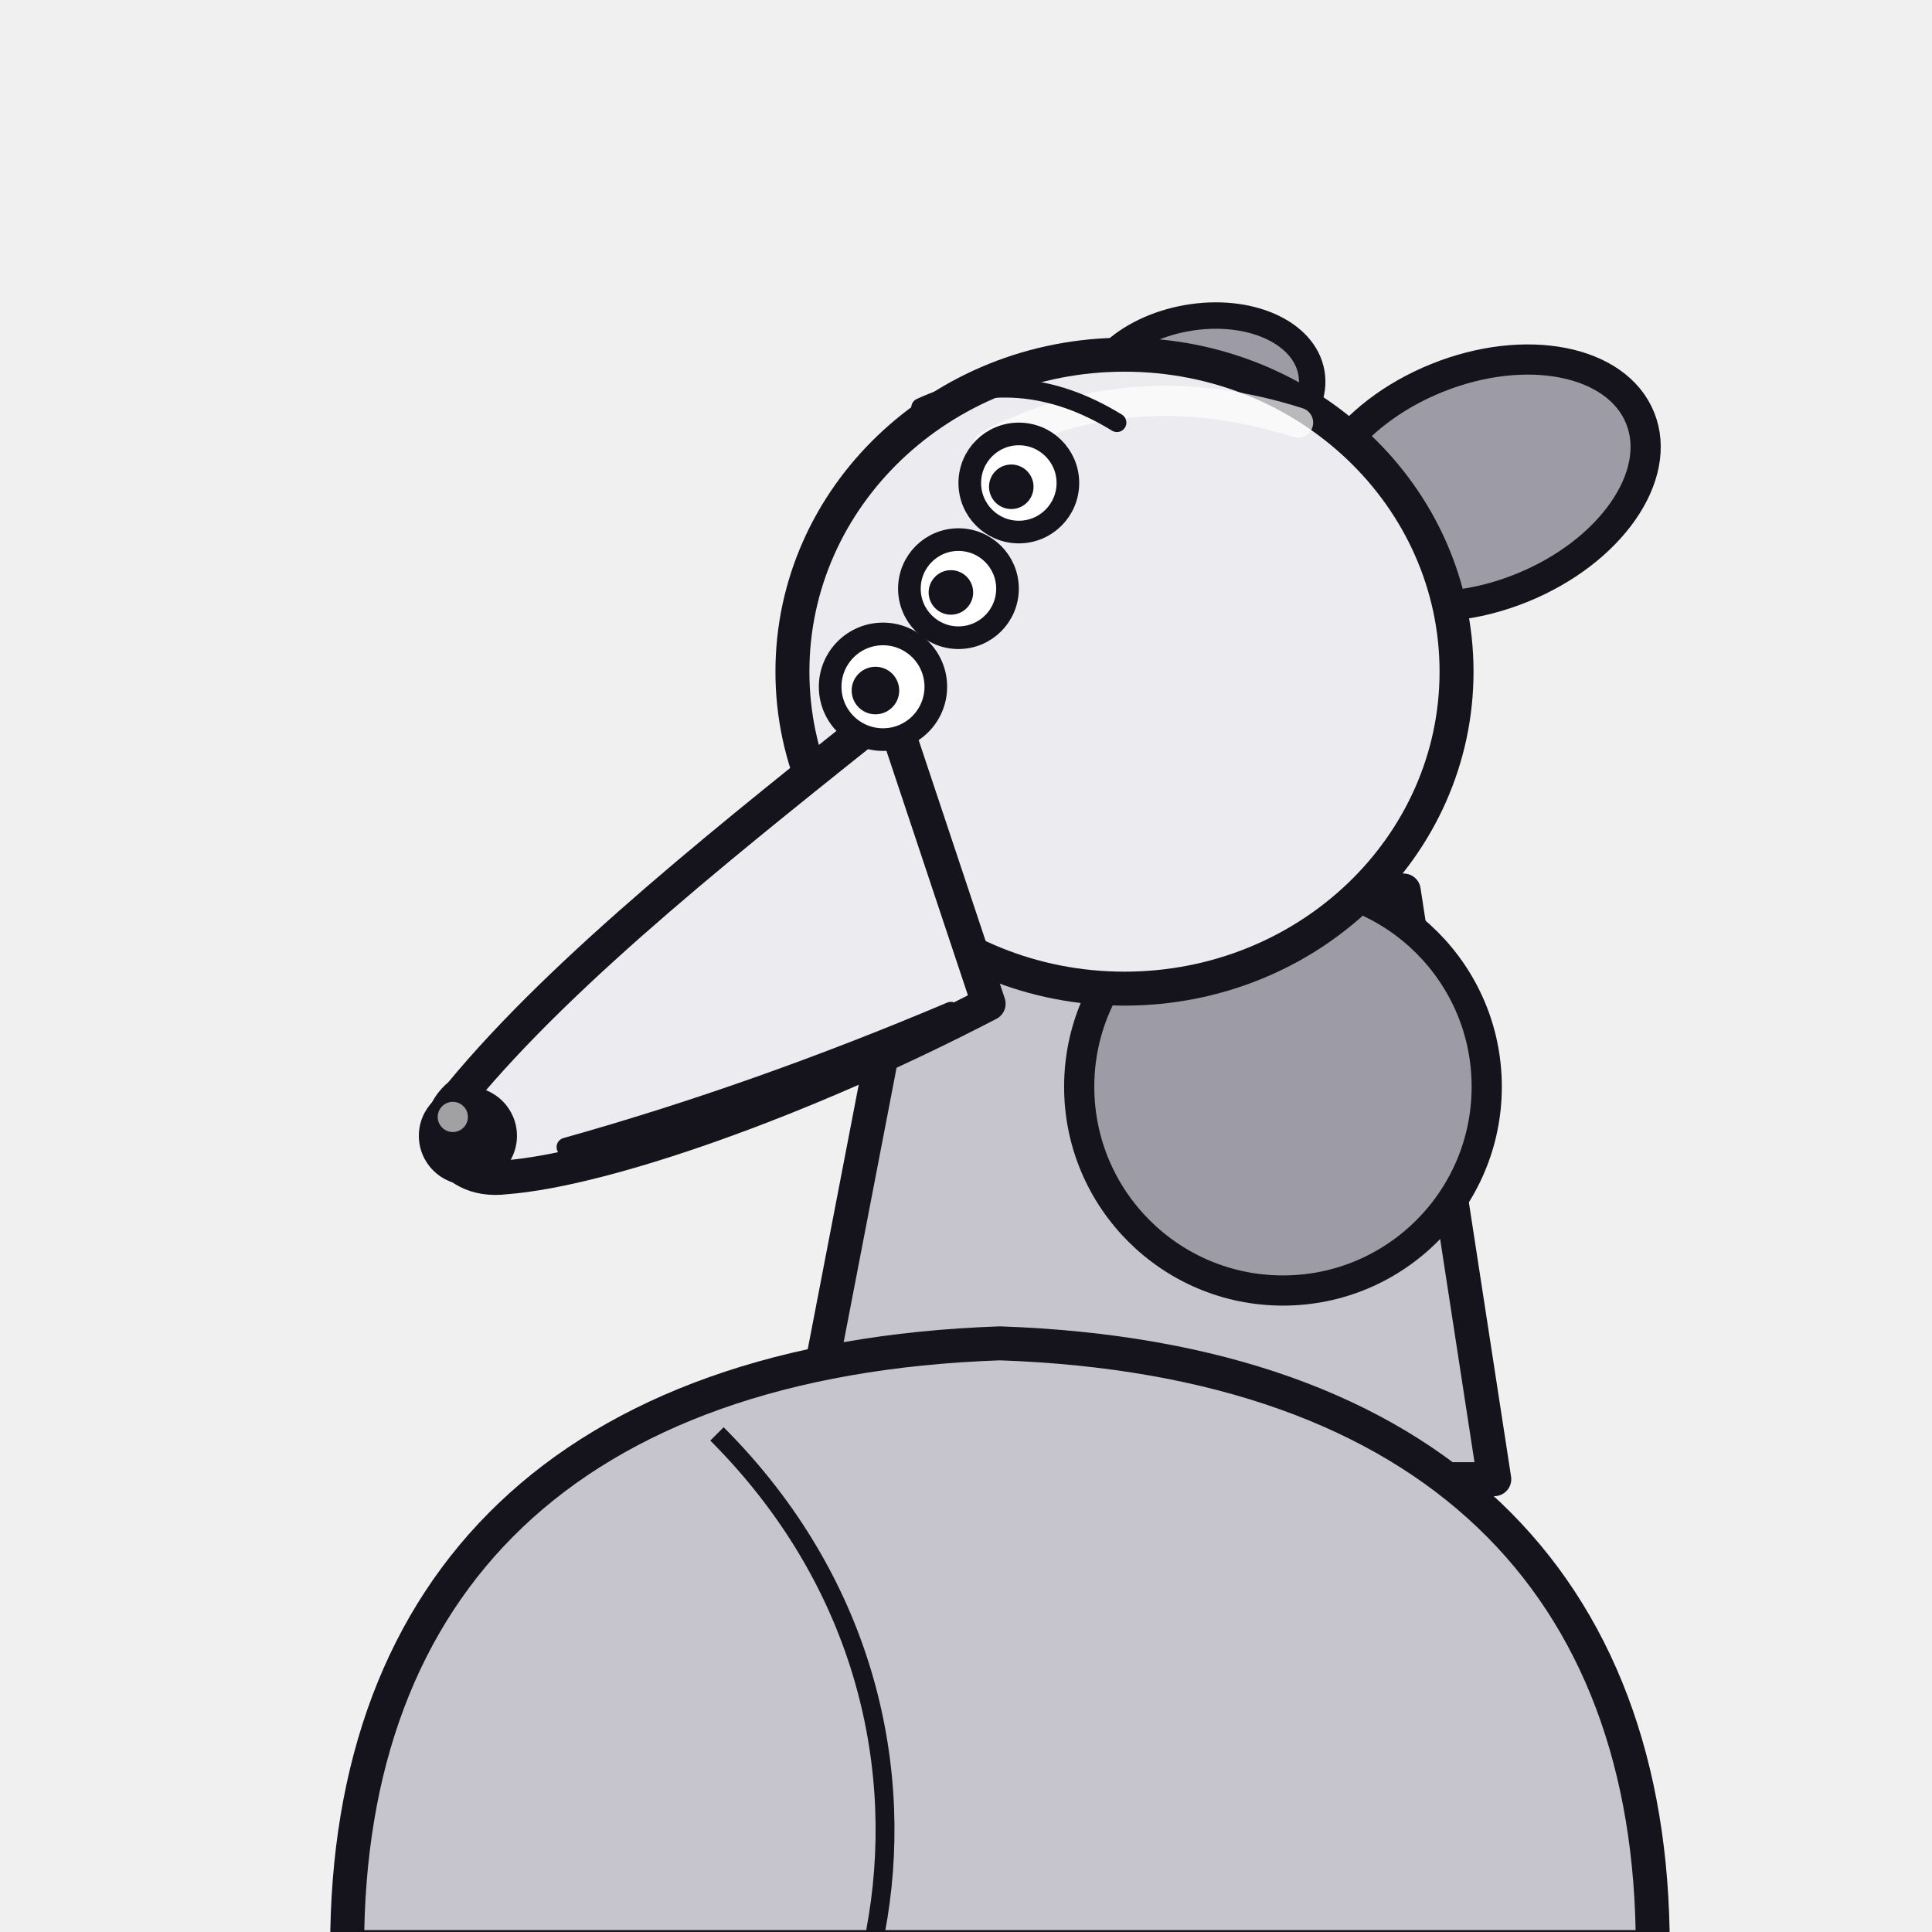
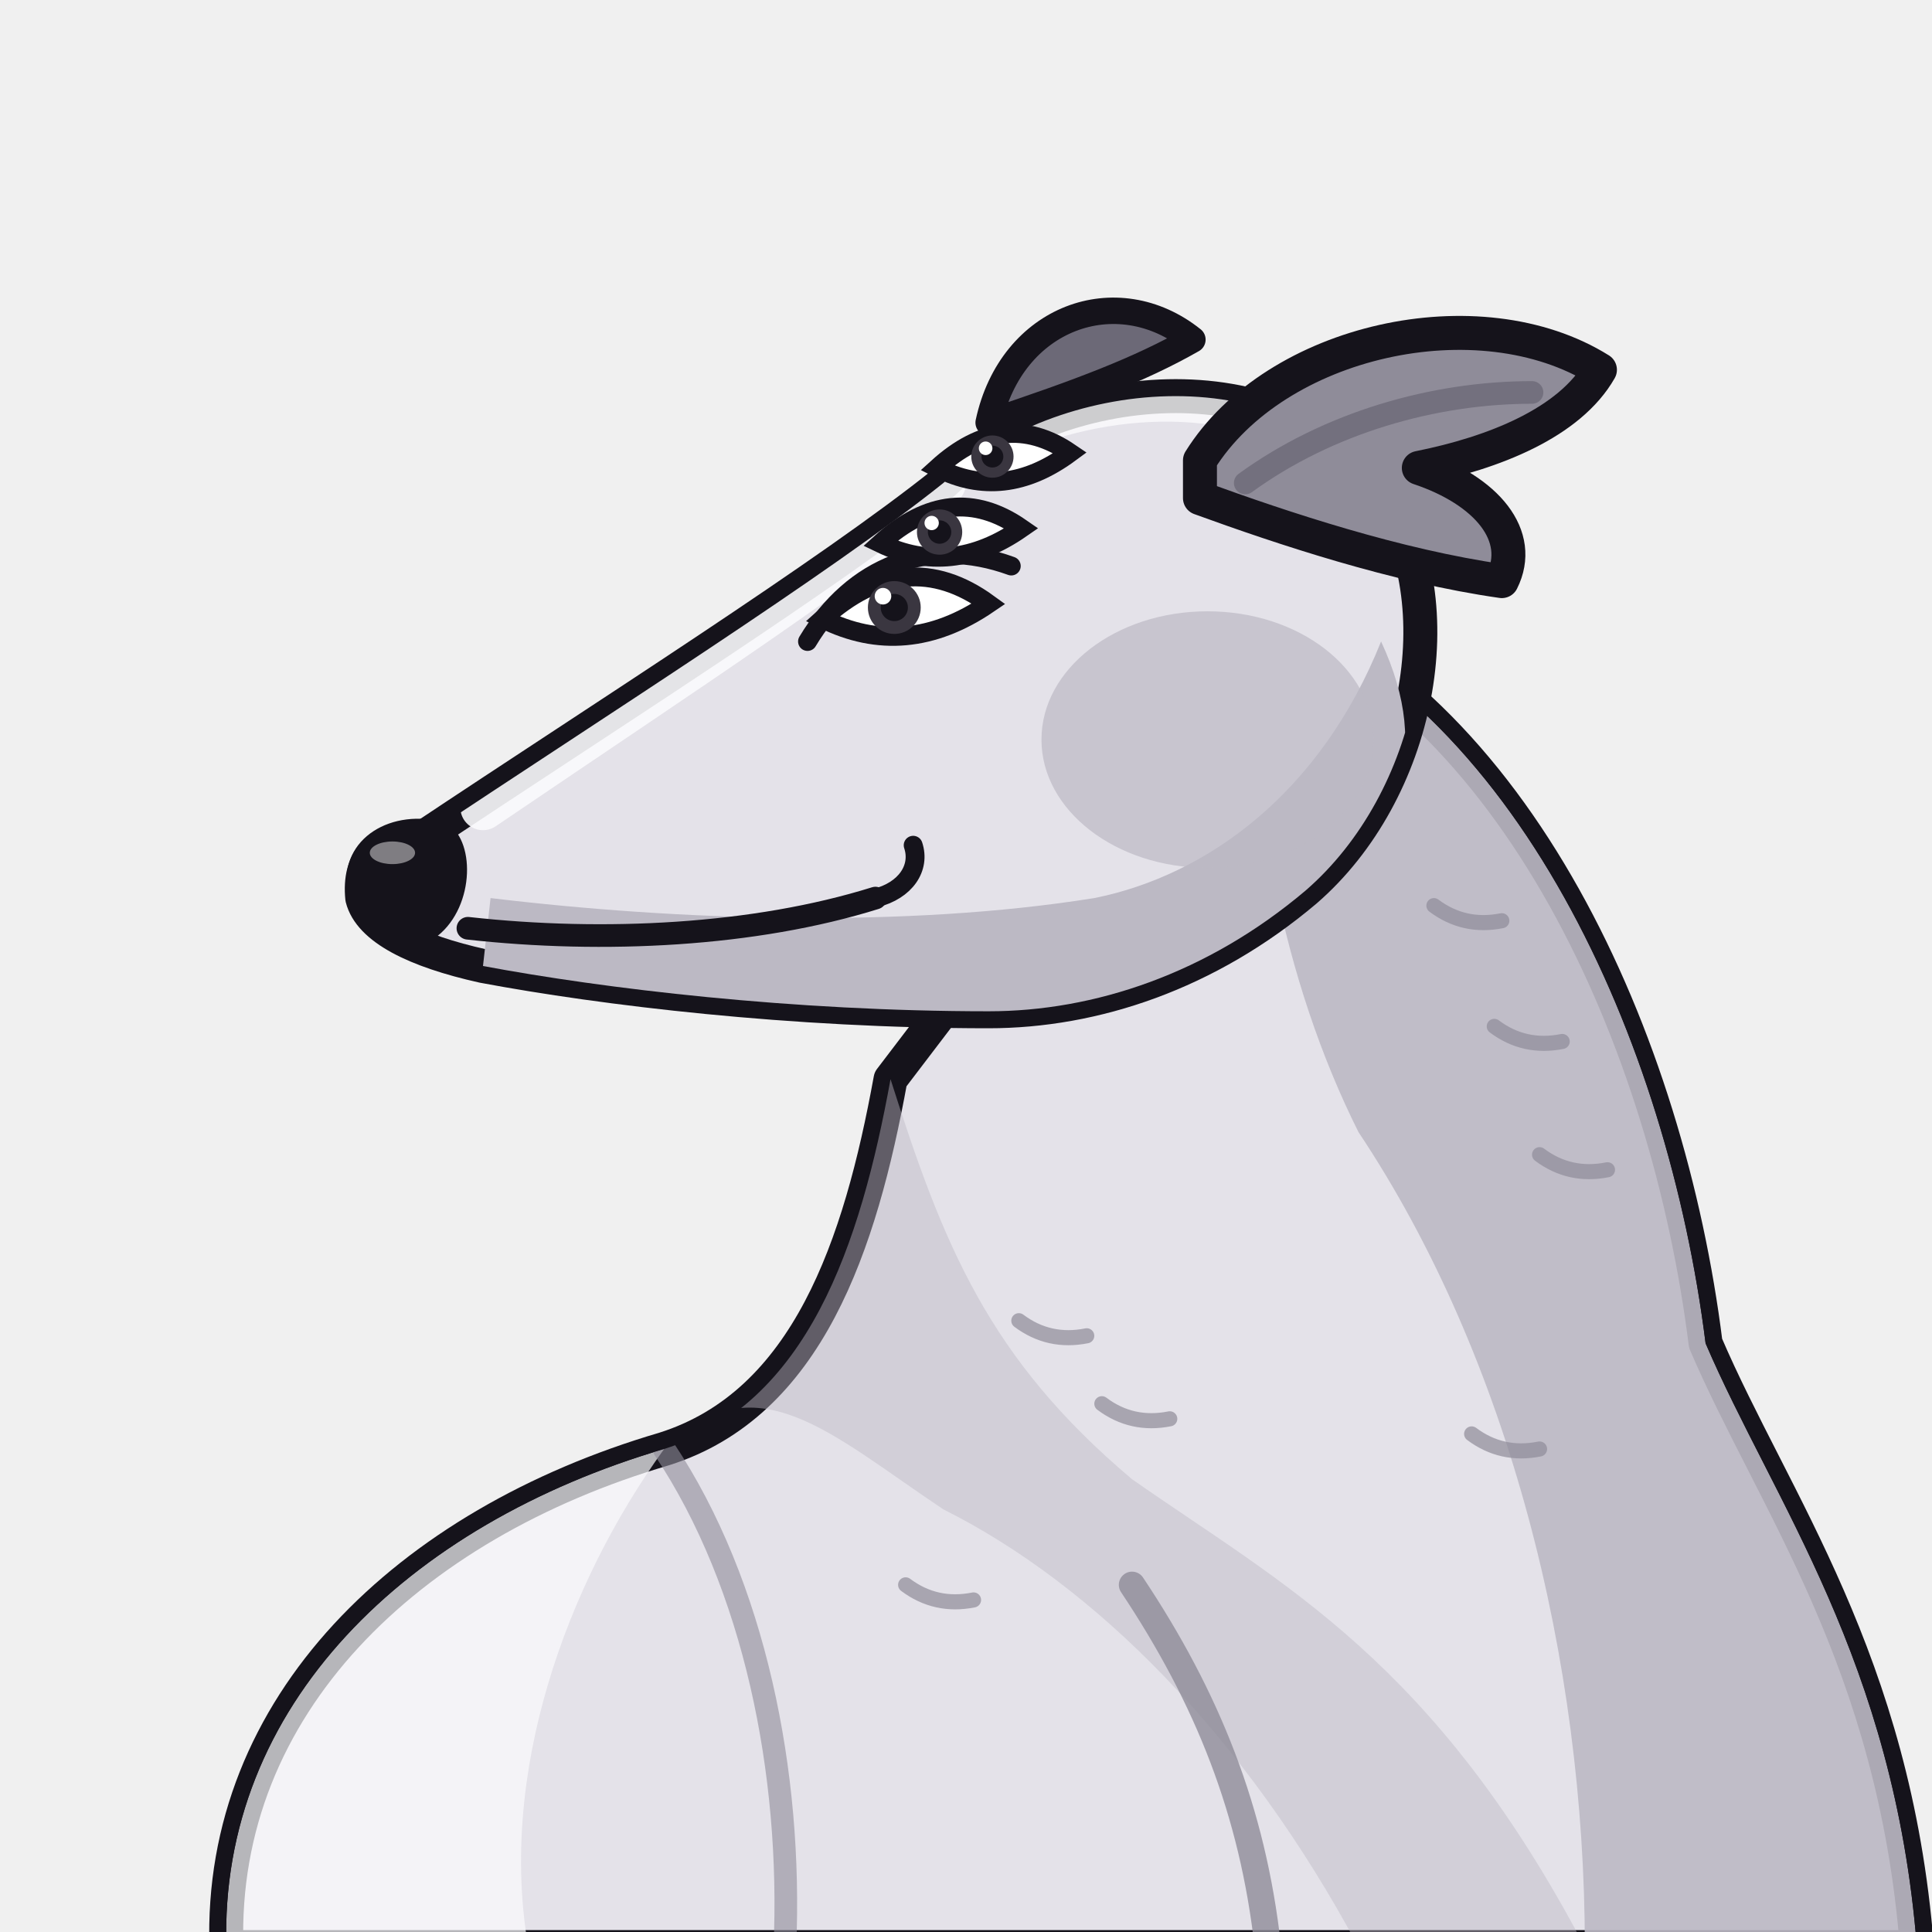
<svg xmlns="http://www.w3.org/2000/svg" width="512" height="512" viewBox="0 0 512 512" role="img" aria-label="body-05">
-   <path d="M244 226 L372 236 L396 392 L212 392Z" fill="#c6c4cc" stroke="#15131b" stroke-width="9" stroke-linejoin="round" />
-   <path d="M92 516 C92 420 150 360 265 356 C380 360 438 420 438 516Z" fill="#c6c4cc" stroke="#15131b" stroke-width="9" />
-   <path d="M190 380 C230 420 240 470 232 512" fill="none" stroke="#15131b" stroke-width="5" />
-   <circle cx="340" cy="288" r="54" fill="#9d9ba6" stroke="#15131b" stroke-width="8" />
-   <ellipse cx="392" cy="128" rx="46" ry="30" fill="#9d9ba6" stroke="#15131b" stroke-width="8" transform="rotate(-22 392 128)" />
-   <ellipse cx="318" cy="104" rx="30" ry="20" fill="#9d9ba6" stroke="#15131b" stroke-width="7" transform="rotate(-10 318 104)" />
-   <ellipse cx="298" cy="178" rx="88" ry="84" fill="#ecebef" stroke="#15131b" stroke-width="9" />
-   <path d="M236 188 C196 220 150 256 122 290 C112 298 118 314 134 312 C160 310 212 292 262 266Z" fill="#ecebef" stroke="#15131b" stroke-width="9" stroke-linejoin="round" />
-   <path d="M150 304 Q200 290 252 268" fill="none" stroke="#15131b" stroke-width="5" stroke-linecap="round" />
-   <circle cx="124" cy="301" r="13" fill="#15131b" />
-   <circle cx="120" cy="296" r="4" fill="#fff" opacity=".6" />
-   <path d="M262 118 Q300 98 344 112" fill="none" stroke="#fff" stroke-width="8" stroke-linecap="round" opacity=".7" />
-   <circle cx="270" cy="128" r="13" fill="#fff" stroke="#15131b" stroke-width="6" />
-   <circle cx="268" cy="129" r="5.9" fill="#15131b" />
-   <circle cx="254" cy="156" r="13" fill="#fff" stroke="#15131b" stroke-width="6" />
-   <circle cx="252" cy="157" r="5.9" fill="#15131b" />
-   <circle cx="234" cy="182" r="14" fill="#fff" stroke="#15131b" stroke-width="6" />
-   <circle cx="232" cy="183" r="6.3" fill="#15131b" />
-   <path d="M244 108 Q270 96 296 112" fill="none" stroke="#15131b" stroke-width="5" stroke-linecap="round" />
+   <defs>
+     <clipPath id="hc">
+       <path d="M112 222 C160 190 220 152 250 128 C280 100 340 94 366 130 C386 160 376 210 346 236 C320 258 290 268 262 268 C210 268 160 262 128 256 C110 252 98 246 96 238 C95 228 100 222 112 222Z" />
+     </clipPath>
+     <clipPath id="bc">
+       <path d="M60 516 C58 452 108 404 176 384 C214 372 228 330 236 286 L332 160 C402 186 442 276 452 356 C470 398 502 440 508 516Z" />
+     </clipPath>
+   </defs>
+   <path d="M262 112 C268 84 296 74 316 90 C302 98 286 104 262 112Z" fill="#6c6977" stroke="#15131b" stroke-width="7" stroke-linejoin="round" stroke-linecap="round" />
+   <path d="M60 516 C58 452 108 404 176 384 C214 372 228 330 236 286 L332 160 C402 186 442 276 452 356 C470 398 502 440 508 516Z" fill="#e4e2e9" stroke="#15131b" stroke-width="9" stroke-linejoin="round" stroke-linecap="round" />
+   <g clip-path="url(#bc)">
+     <path d="M332 160 C402 186 442 276 452 356 C470 398 502 440 508 516 L420 516 C420 440 400 360 360 300 C340 260 330 210 332 160Z" fill="#bcb9c4" opacity=".9" />
+     <path d="M60 516 C58 452 108 404 176 384 C150 420 132 470 140 516Z" fill="#fbfbfd" opacity=".7" />
+     <path d="M236 286 C250 330 262 360 300 392 C340 420 380 440 420 516 L360 516 C330 460 290 420 250 400 C220 380 200 360 176 384Z" fill="#bcb9c4" opacity=".45" />
+     <path d="M300 420 C320 450 332 480 336 516" fill="none" stroke="#8f8c99" stroke-width="7" stroke-linecap="round" stroke-linejoin="round" opacity="0.8" />
+     <path d="M176 384 C200 420 210 470 208 516" fill="none" stroke="#8f8c99" stroke-width="6" stroke-linecap="round" stroke-linejoin="round" opacity="0.6" />
+     <path d="M380 240 q8 6 18 4" fill="none" stroke="#8f8c99" stroke-width="4" stroke-linecap="round" stroke-linejoin="round" opacity="0.7" />
+     <path d="M396 272 q8 6 18 4" fill="none" stroke="#8f8c99" stroke-width="4" stroke-linecap="round" stroke-linejoin="round" opacity="0.7" />
+     <path d="M408 306 q8 6 18 4" fill="none" stroke="#8f8c99" stroke-width="4" stroke-linecap="round" stroke-linejoin="round" opacity="0.7" />
+     <path d="M270 350 q8 6 18 4" fill="none" stroke="#8f8c99" stroke-width="4" stroke-linecap="round" stroke-linejoin="round" opacity="0.7" />
+     <path d="M292 372 q8 6 18 4" fill="none" stroke="#8f8c99" stroke-width="4" stroke-linecap="round" stroke-linejoin="round" opacity="0.7" />
+     <path d="M240 420 q8 6 18 4" fill="none" stroke="#8f8c99" stroke-width="4" stroke-linecap="round" stroke-linejoin="round" opacity="0.7" />
+     <path d="M390 380 q8 6 18 4" fill="none" stroke="#8f8c99" stroke-width="4" stroke-linecap="round" stroke-linejoin="round" opacity="0.7" />
+   </g>
+   <g>
+     <path d="M112 222 C160 190 220 152 250 128 C280 100 340 94 366 130 C386 160 376 210 346 236 C320 258 290 268 262 268 C210 268 160 262 128 256 C110 252 98 246 96 238 C95 228 100 222 112 222Z" fill="#e4e2e9" stroke="#15131b" stroke-width="9" stroke-linejoin="round" stroke-linecap="round" />
+     <g clip-path="url(#hc)">
+       <path d="M346 236 C320 258 290 268 262 268 C210 268 160 262 128 256 L130 238 C180 244 240 246 290 238 C320 232 350 210 366 170 C380 200 370 222 346 236Z" fill="#bcb9c4" />
+       <ellipse cx="320" cy="196" rx="44" ry="34" fill="#bcb9c4" opacity=".7" />
+       <path d="M250 128 C224 150 184 176 128 214" fill="none" stroke="#fbfbfd" stroke-width="12" stroke-linecap="round" stroke-linejoin="round" opacity="0.9" />
+       <path d="M262 118 C290 104 326 102 350 118" fill="none" stroke="#fbfbfd" stroke-width="10" stroke-linecap="round" stroke-linejoin="round" opacity="0.8" />
+     </g>
+     <path d="M214 170 C226 150 246 142 268 150" fill="none" stroke="#15131b" stroke-width="5" stroke-linecap="round" stroke-linejoin="round" opacity="1" />
+     <path d="M124 246 C160 250 200 248 232 238" fill="none" stroke="#15131b" stroke-width="6" stroke-linecap="round" stroke-linejoin="round" opacity="1" />
+     <path d="M232 238 C240 236 244 230 242 224" fill="none" stroke="#15131b" stroke-width="5" stroke-linecap="round" stroke-linejoin="round" opacity="1" />
+     <path d="M92 236 C90 222 104 214 118 218 C126 222 126 240 116 248 C104 252 94 246 92 236Z" fill="#15131b" />
+     <ellipse cx="104" cy="226" rx="6" ry="3" fill="#fff" opacity=".45" />
+   </g>
+   <path d="M318 122 C338 90 392 78 424 98 C416 112 396 120 376 124 C394 130 404 142 398 154 C370 150 340 140 318 132Z" fill="#8f8c99" stroke="#15131b" stroke-width="9" stroke-linejoin="round" stroke-linecap="round" />
+   <path d="M330 128 C352 112 380 104 406 104" fill="none" stroke="#6c6977" stroke-width="6" stroke-linecap="round" stroke-linejoin="round" opacity="0.8" />
+   <path d="M248.4 124 Q266 108 283.6 120 Q266 133 248.4 124Z" fill="#fff" stroke="#15131b" stroke-width="5" />
+   <circle cx="263" cy="121" r="5.6" fill="#3a3640" />
+   <circle cx="263" cy="121" r="2.9" fill="#15131b" />
+   <circle cx="261.2" cy="118.8" r="1.8" fill="#fff" />
+   <path d="M233.3 144 Q252 127 270.7 140 Q252 153 233.3 144Z" fill="#fff" stroke="#15131b" stroke-width="5" />
+   <circle cx="249" cy="141" r="6.0" fill="#3a3640" />
+   <circle cx="249" cy="141" r="3.1" fill="#15131b" />
+   <circle cx="246.9" cy="138.6" r="1.9" fill="#fff" />
+   <path d="M218.0 164 Q240 144 262.0 160 Q240 175 218.0 164Z" fill="#fff" stroke="#15131b" stroke-width="5" />
+   <circle cx="237" cy="161" r="7.0" fill="#3a3640" />
+   <circle cx="237" cy="161" r="3.6" fill="#15131b" />
+   <circle cx="234.0" cy="158.0" r="2.2" fill="#fff" />
</svg>
